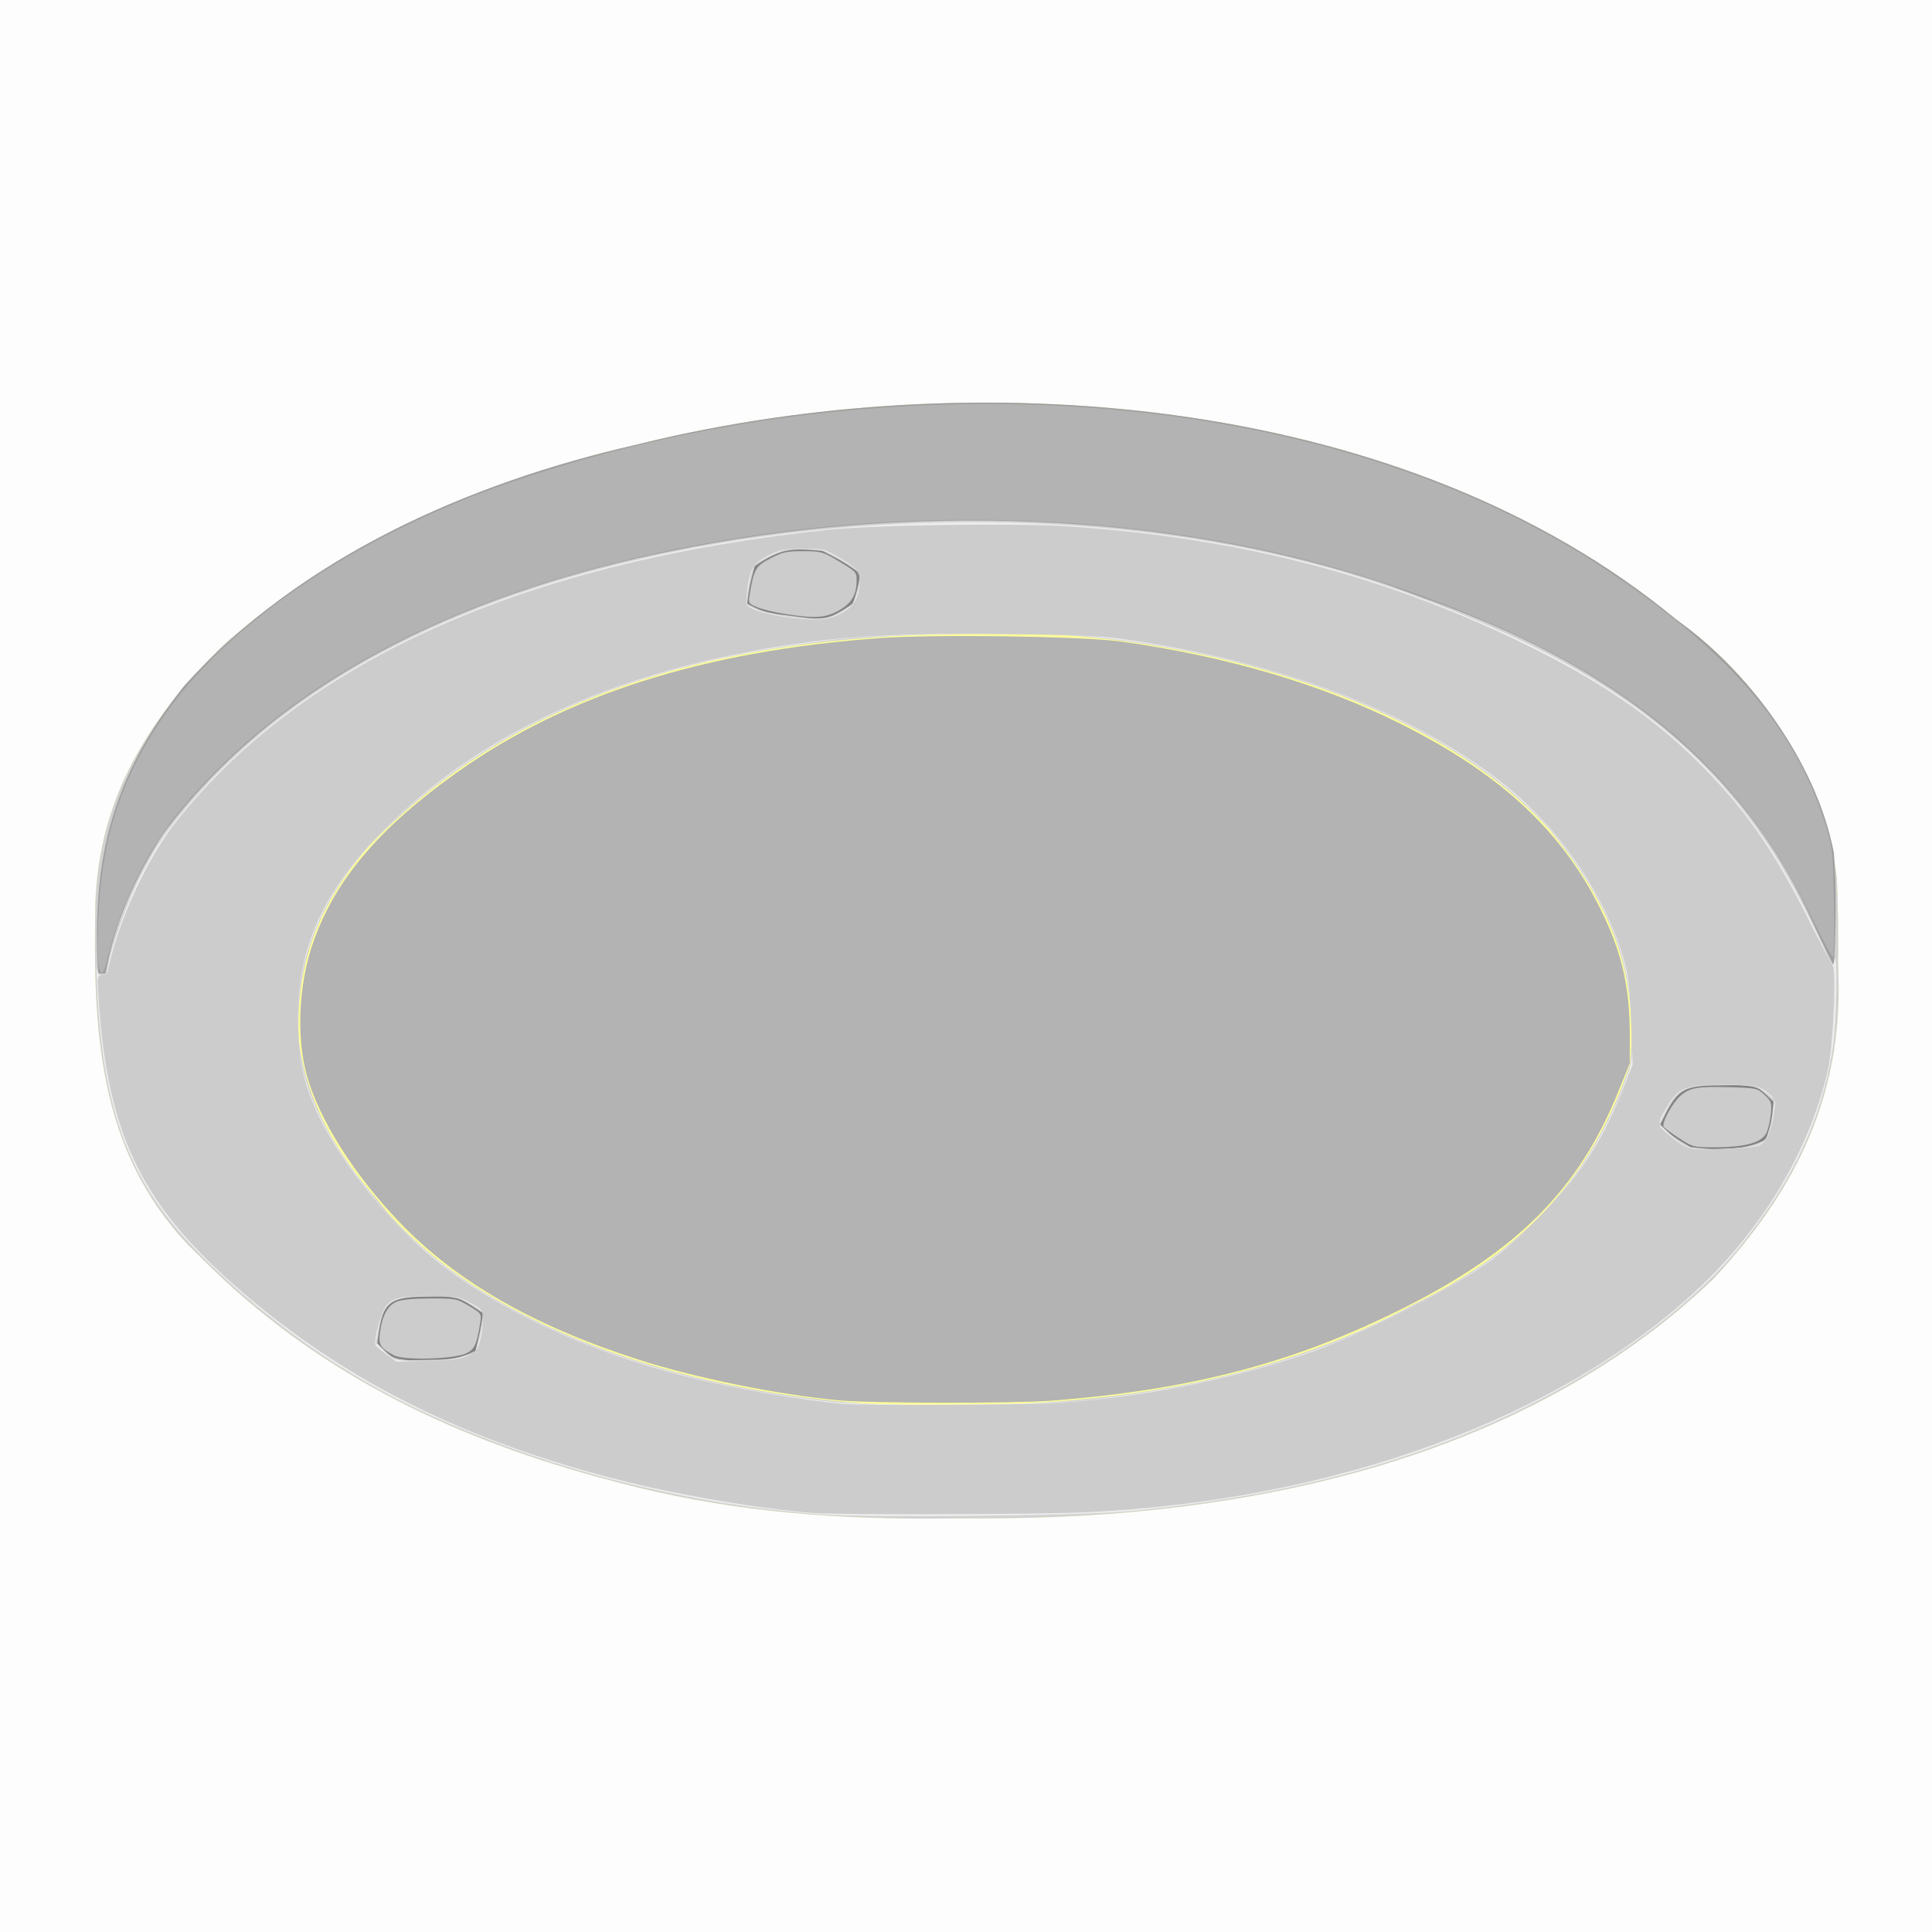
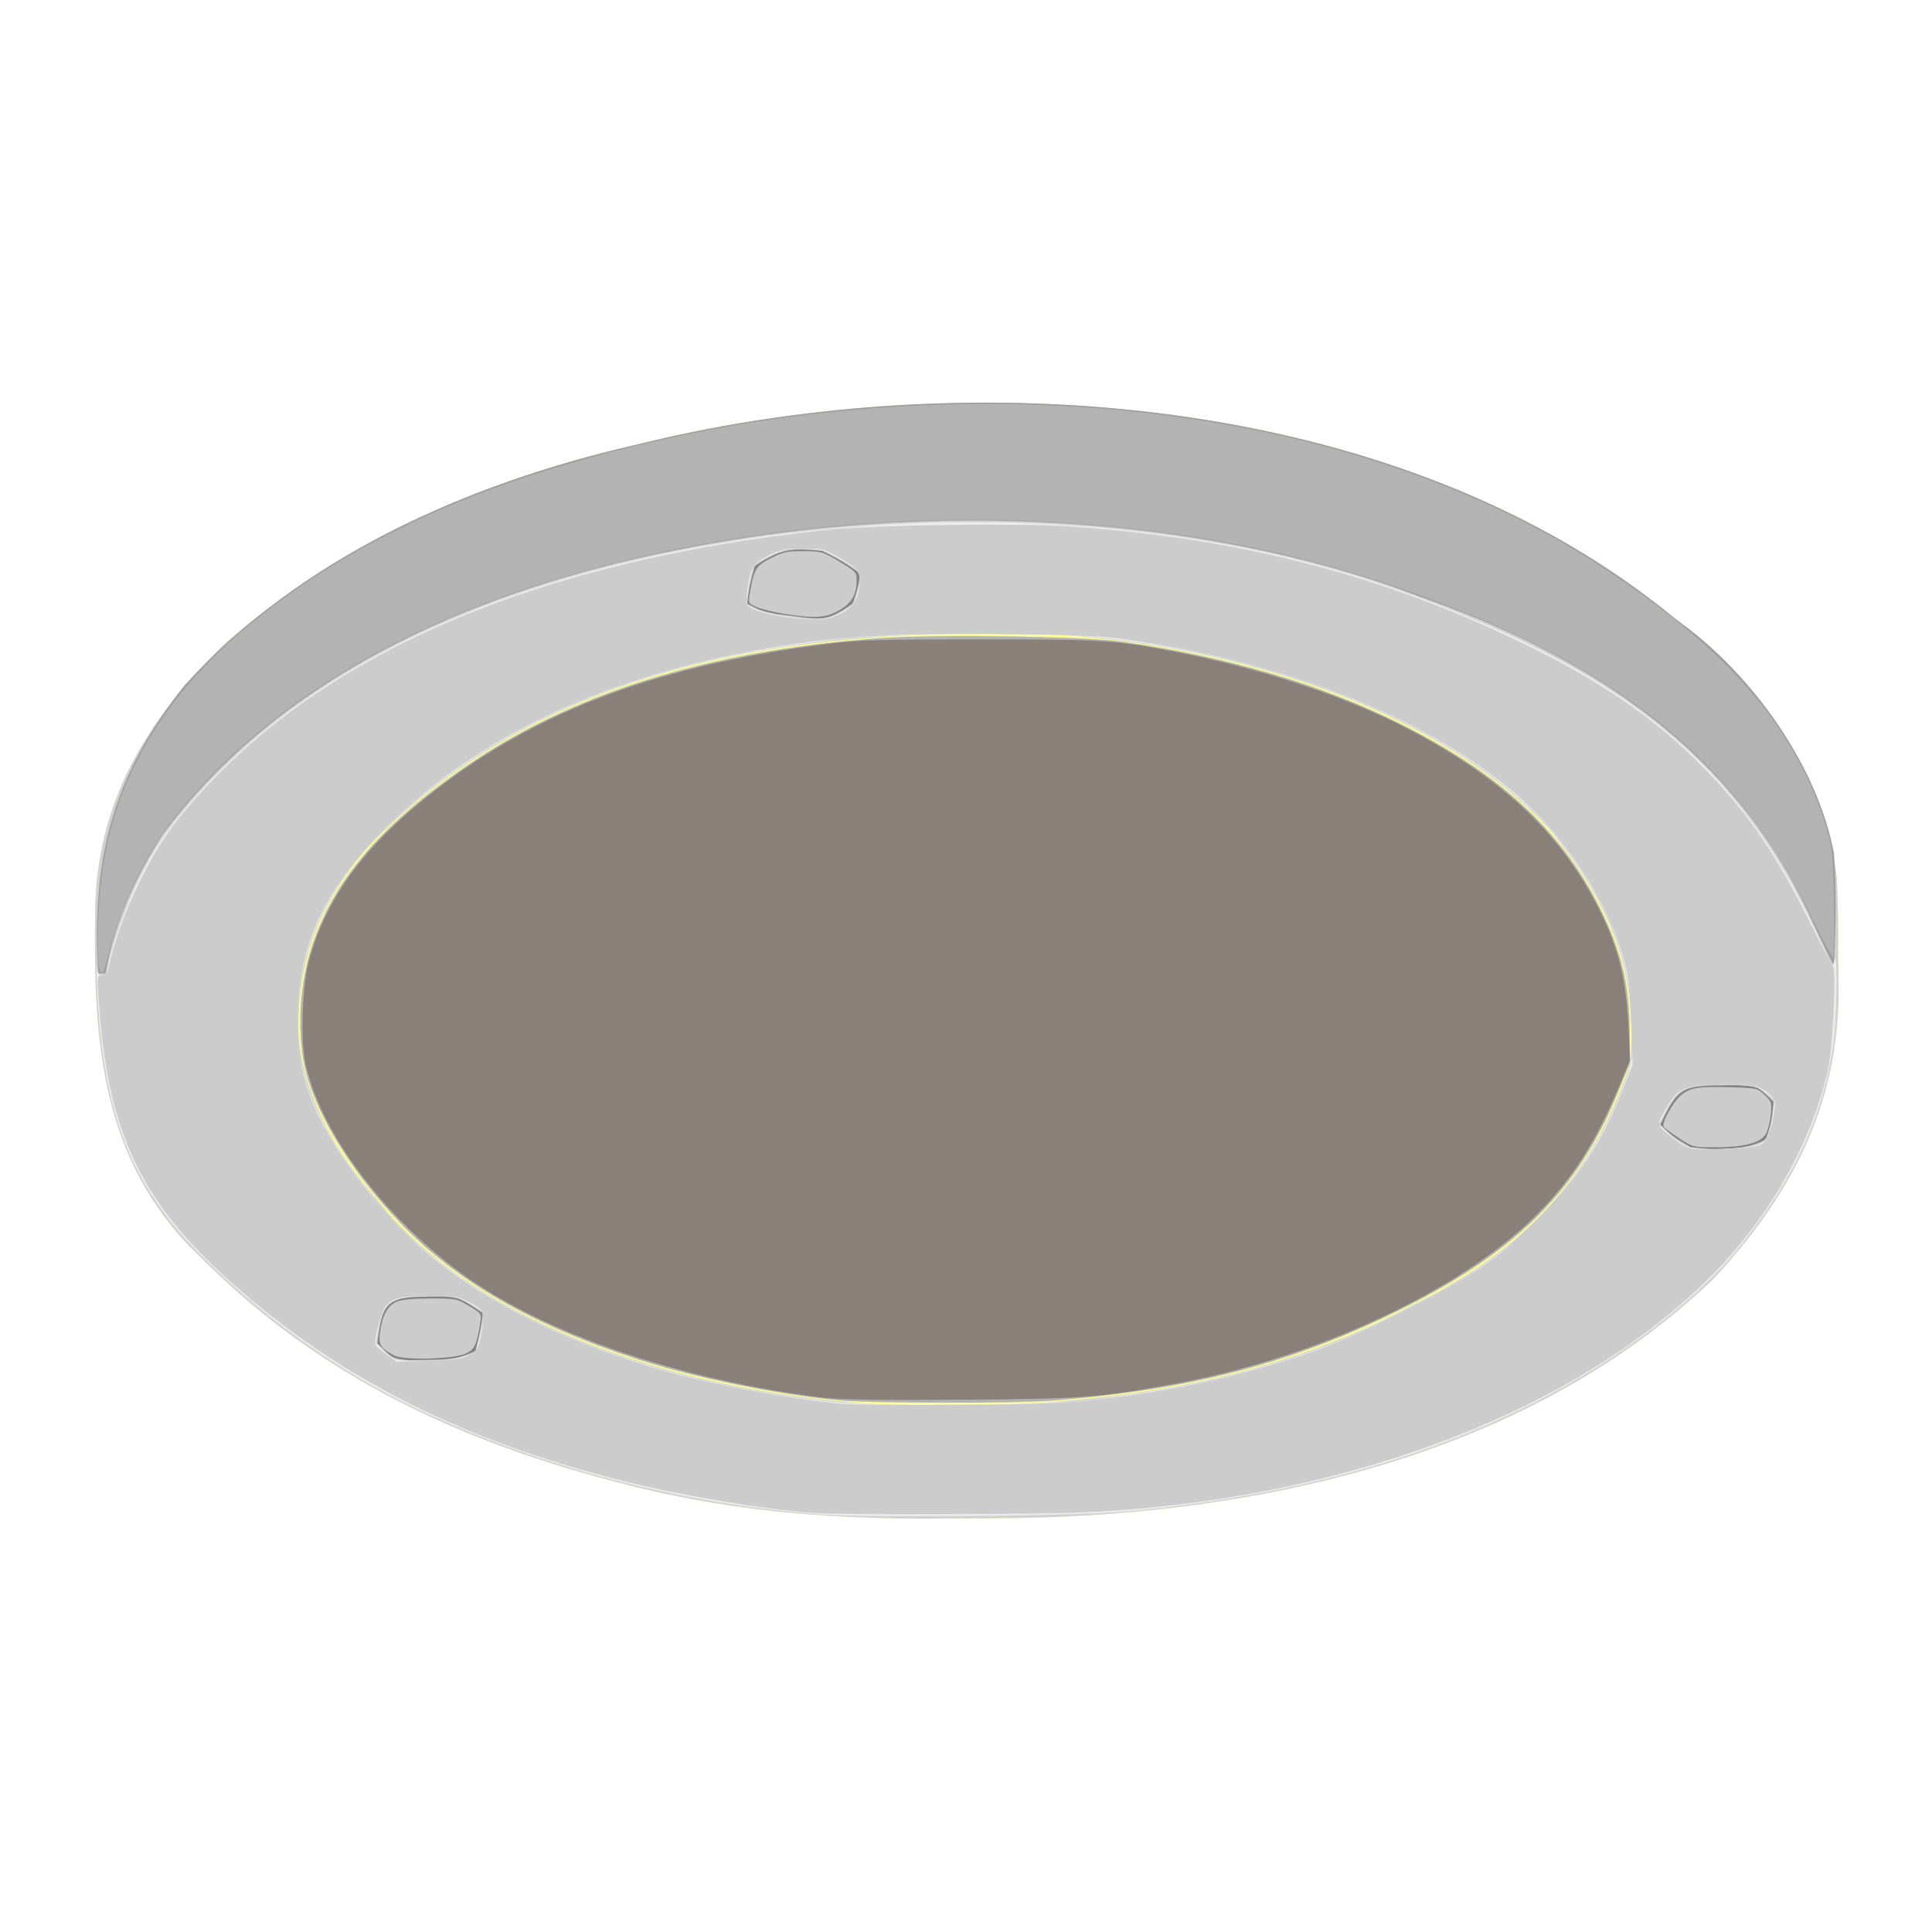
<svg xmlns="http://www.w3.org/2000/svg" version="1.1" width="256" height="256" id="svg7">
  <defs id="defs7" />
-   <path d="M0 0 C84.48 0 168.96 0 256 0 C256 84.48 256 168.96 256 256 C171.52 256 87.04 256 0 256 C0 171.52 0 87.04 0 0 Z " fill="#FDFDFD" transform="translate(0,0)" id="path1" />
+   <path d="M0 0 C84.48 0 168.96 0 256 0 C256 84.48 256 168.96 256 256 C171.52 256 87.04 256 0 256 C0 171.52 0 87.04 0 0 Z " fill="#FDFDFD" transform="translate(0,0)" id="path1" style="fill:#fdfdfd;fill-opacity:0" />
  <path d="M0 0 C0.7 0.527 1.4 1.054 2.121 1.598 C12.061 9.483 19.917 21.679 21.394 34.391 C21.571 38.061 21.595 41.701 21.562 45.375 C21.586 46.6 21.61 47.824 21.635 49.086 C21.61 64.518 15.34 76.383 5 87.5 C-20.3 111.691 -57.303 119.189 -91.111 119.185 C-93.599 119.187 -96.086 119.206 -98.574 119.225 C-112.807 119.277 -126.506 118.083 -140.312 114.375 C-141.282 114.116 -142.251 113.858 -143.25 113.591 C-162.936 108.121 -180.429 99.545 -195 85 C-195.657 84.354 -196.315 83.708 -196.992 83.043 C-209.157 70.225 -209.655 54.246 -209.367 37.547 C-208.809 23.498 -202.234 13.06 -192.242 3.309 C-176.838 -10.145 -157.781 -18.463 -138 -23 C-136.849 -23.276 -135.698 -23.552 -134.512 -23.836 C-90.958 -33.799 -35.665 -29.425 0 0 Z " fill="#FCFD98" transform="translate(222,82)" id="path2" />
  <path d="M0 0 C0.7 0.527 1.4 1.054 2.121 1.598 C12.061 9.483 19.917 21.679 21.394 34.391 C21.571 38.061 21.595 41.701 21.562 45.375 C21.586 46.6 21.61 47.824 21.635 49.086 C21.61 64.518 15.34 76.383 5 87.5 C-20.3 111.691 -57.303 119.189 -91.111 119.185 C-93.599 119.187 -96.086 119.206 -98.574 119.225 C-112.807 119.277 -126.506 118.083 -140.312 114.375 C-141.282 114.116 -142.251 113.858 -143.25 113.591 C-162.936 108.121 -180.429 99.545 -195 85 C-195.657 84.354 -196.315 83.708 -196.992 83.043 C-209.157 70.225 -209.655 54.246 -209.367 37.547 C-208.809 23.498 -202.234 13.06 -192.242 3.309 C-176.838 -10.145 -157.781 -18.463 -138 -23 C-136.849 -23.276 -135.698 -23.552 -134.512 -23.836 C-90.958 -33.799 -35.665 -29.425 0 0 Z M-173.312 30.312 C-179.856 38.078 -182.866 45.651 -182.418 55.859 C-181.303 64.238 -177.441 70.683 -172 77 C-171.3 77.859 -171.3 77.859 -170.586 78.734 C-155.67 95.409 -128.383 102.571 -107 104 C-82.31 105.019 -57.166 102.925 -35 91 C-34.02 90.5 -33.041 90 -32.031 89.484 C-19.016 82.451 -10.699 73.096 -6 59 C-4.92 46.332 -8.797 37.635 -16.676 27.938 C-31.872 11.276 -59.771 3.485 -81.504 2.129 C-114.743 0.903 -149.158 5.127 -173.312 30.312 Z " fill="#D1D1D1" transform="translate(222,82)" id="path3" />
  <path d="M0 0 C0.7 0.527 1.4 1.054 2.121 1.598 C10.964 8.613 18.853 19.828 21 31 C21.387 36.005 21.243 40.989 21 46 C19.804 43.655 18.68 41.295 17.59 38.898 C7.682 17.771 -10.536 5.523 -32.073 -2.305 C-32.709 -2.534 -33.345 -2.764 -34 -3 C-35.798 -3.665 -35.798 -3.665 -37.633 -4.344 C-67.283 -14.495 -102.369 -15.343 -133 -9 C-133.806 -8.834 -134.612 -8.667 -135.442 -8.496 C-160.097 -3.169 -185.048 7.827 -200.465 28.602 C-204.114 34.302 -206.869 40.311 -208 47 C-208.33 47 -208.66 47 -209 47 C-209.869 31.952 -207.234 20.951 -197.57 8.848 C-182.217 -8.163 -159.992 -17.956 -138 -23 C-136.849 -23.276 -135.698 -23.552 -134.512 -23.836 C-90.958 -33.799 -35.665 -29.425 0 0 Z " fill="#A0A0A0" transform="translate(222,82)" id="path4" />
  <path d="M0 0 C2.875 1.5 2.875 1.5 5 3 C4.688 4.875 4.688 4.875 4 7 C0.687 9.208 0.165 9.197 -3.562 8.688 C-4.348 8.588 -5.133 8.489 -5.941 8.387 C-8 8 -8 8 -10 7 C-9.688 4.625 -9.688 4.625 -9 2 C-5.491 -0.339 -4.129 -0.413 0 0 Z " fill="#858585" transform="translate(109,73)" id="path5" />
  <path d="M0 0 C0.896 -0.014 1.792 -0.028 2.715 -0.043 C5.062 0.188 5.062 0.188 7.062 2.188 C6.812 4.75 6.812 4.75 6.062 7.188 C2.885 8.776 -0.478 8.598 -3.938 8.188 C-6.438 6.688 -6.438 6.688 -7.938 5.188 C-5.7 0.564 -5.213 0.037 0 0 Z " fill="#838383" transform="translate(227.9375,143.8125)" id="path6" />
  <path d="M0 0 C0.791 -0.014 1.583 -0.028 2.398 -0.043 C4.625 0.188 4.625 0.188 7.625 2.188 C7.25 4.625 7.25 4.625 6.625 7.188 C4.272 8.364 2.744 8.354 0.125 8.375 C-0.669 8.389 -1.463 8.403 -2.281 8.418 C-4.375 8.188 -4.375 8.188 -6.375 6.188 C-5.736 0.947 -5.193 0.042 0 0 Z " fill="#828282" transform="translate(56.375,171.8125)" id="path7" />
  <path style="fill:#ececec;stroke-width:0.308" d="M 109.054,200.68 C 90.644,199.363 71.966,194.55 55.819,186.962 45.409,182.071 35.398,175.036 26.987,166.702 17.27,157.073 13.55,147.502 12.844,130.31 c -0.07,-1.694 -0.068,-2.63 0.003,-2.079 0.094,0.722 0.289,1.001 0.699,1.001 0.431,0 0.622,-0.319 0.785,-1.309 0.407,-2.473 2.576,-8.532 4.153,-11.602 2.196,-4.275 3.494,-6.199 6.681,-9.907 15.009,-17.459 38.949,-29.174 70.477,-34.488 31.155,-5.252 64.265,-2.914 89.965,6.353 23.056,8.313 36.699,17.312 46.657,30.776 3.422,4.627 6.169,9.501 9.789,17.373 0.794,1.727 0.795,1.727 1.018,0.803 0.446,-1.841 0.294,8.313 -0.171,11.398 -1.423,9.446 -5.255,17.714 -12.226,26.381 -6.327,7.866 -17.231,15.976 -29.356,21.836 -14.935,7.217 -31.494,11.499 -51.909,13.424 -6.263,0.59 -33.915,0.873 -40.356,0.412 z m 35.395,-15.198 c 12.459,-1.448 22.923,-3.888 32.05,-7.471 4.114,-1.616 12.874,-5.929 16.585,-8.167 10.868,-6.554 18.258,-15.469 22.427,-27.054 0.804,-2.235 0.825,-2.46 0.662,-7.085 -0.186,-5.283 -0.897,-8.75 -2.666,-12.998 -2.068,-4.968 -6.362,-11.266 -10.332,-15.156 -12.287,-12.038 -33.755,-20.59 -58.14,-23.161 -6.216,-0.655 -26.996,-0.47 -33.825,0.301 -24.174,2.731 -41.92,9.53 -56.221,21.541 -11.042,9.274 -16.027,19.106 -15.473,30.515 0.362,7.446 3.142,13.451 10.331,22.317 11.399,14.056 33.093,23.659 60.285,26.683 5.475,0.609 28.321,0.434 34.317,-0.263 z m -83.595,-5.59 c 1.01,-0.263 1.954,-0.596 2.099,-0.741 0.284,-0.284 1.095,-3.777 1.112,-4.795 0.008,-0.445 -0.503,-0.905 -1.8,-1.617 -1.735,-0.954 -1.953,-0.995 -5.247,-0.995 -5.186,0 -6.193,0.628 -6.873,4.282 l -0.351,1.889 1.025,1.058 c 0.564,0.582 1.316,1.115 1.673,1.185 1.692,0.333 6.667,0.175 8.362,-0.267 z m 171.997,-28.174 c 1.234,-0.465 1.817,-1.656 2.09,-4.267 l 0.188,-1.801 -1.169,-0.893 c -1.099,-0.839 -1.373,-0.899 -4.55,-0.998 -5.906,-0.184 -7.055,0.278 -8.719,3.511 l -0.889,1.726 1.301,1.165 c 2.284,2.046 2.855,2.215 7.017,2.072 2.033,-0.07 4.162,-0.302 4.731,-0.516 z M 111.687,81.008 c 1.232,-0.766 1.535,-1.15 1.899,-2.404 0.728,-2.51 0.548,-2.883 -2.146,-4.446 -2.281,-1.324 -2.504,-1.388 -4.935,-1.421 -2.288,-0.031 -2.753,0.067 -4.583,0.968 -2.212,1.089 -2.349,1.327 -2.883,5.023 -0.203,1.405 -0.203,1.405 1.025,1.958 1.609,0.726 5.881,1.401 8.265,1.307 1.479,-0.058 2.214,-0.274 3.359,-0.986 z" id="path8" />
  <path style="fill:#b3b3b3;stroke-width:0.308" d="m 13.133,128.231 c -0.288,-1.074 -0.227,-6.187 0.119,-9.935 0.803,-8.714 3.159,-15.441 7.927,-22.643 7.411,-11.193 21.885,-21.846 39.617,-29.16 11.401,-4.702 26.962,-8.81 41.173,-10.868 42.086,-6.095 83.095,1.303 111.137,20.049 16.402,10.964 24.958,21.052 28.948,34.128 0.746,2.447 0.815,3.164 0.935,9.802 0.072,3.939 0.012,7.162 -0.133,7.162 -0.145,0 -1.461,-2.461 -2.924,-5.468 C 231.995,104.989 220.862,94.07 203.142,85.216 193.115,80.207 180.164,75.676 168.356,73.046 145.773,68.018 119.792,67.515 95.594,71.637 62.676,77.246 38.193,89.592 23.286,108.1 c -3.95,4.904 -7.365,11.985 -8.965,18.591 -0.562,2.32 -0.872,2.721 -1.188,1.54 z" id="path9" />
  <path style="fill:#cccccc;stroke-width:0.308" d="m 107.976,200.486 c -6.43,-0.44 -17.085,-2.204 -24.794,-4.105 -21.558,-5.317 -38.248,-13.721 -52.543,-26.46 -12.071,-10.757 -16.43,-20.071 -17.562,-37.531 -0.199,-3.062 -0.185,-3.158 0.439,-3.158 0.452,0 0.698,-0.252 0.827,-0.847 1.432,-6.618 5.246,-14.822 9.17,-19.727 16.938,-21.172 46.021,-34.169 86.003,-38.435 6.226,-0.664 25.117,-0.945 32.038,-0.476 22.636,1.534 41.559,6.41 60.38,15.56 9.813,4.771 16.944,9.607 22.954,15.568 6.233,6.182 9.991,11.512 14.674,20.81 1.621,3.219 3.09,6.028 3.265,6.243 0.54,0.664 0.068,10.877 -0.646,13.963 -2.389,10.332 -8.382,20.518 -16.756,28.481 -18.396,17.492 -48.641,28.565 -82.022,30.029 -5.991,0.263 -31.922,0.326 -35.427,0.086 z m 31.497,-14.569 c 11.479,-0.637 24.405,-3.214 34.738,-6.926 5.579,-2.004 16.831,-7.603 21.448,-10.672 2.942,-1.956 4.762,-3.488 7.981,-6.716 5.568,-5.585 8.569,-10.129 11.407,-17.275 l 1.285,-3.235 -0.17,-5.237 c -0.094,-2.88 -0.375,-6.138 -0.625,-7.239 -1.936,-8.524 -8.263,-18.25 -15.864,-24.39 -11.635,-9.398 -28.821,-16.153 -49.031,-19.274 -4.638,-0.716 -6.158,-0.797 -17.362,-0.925 -16.758,-0.191 -24.472,0.391 -35.932,2.712 -19.725,3.995 -35.612,12.023 -46.997,23.745 -8.017,8.254 -11.256,16.044 -10.836,26.057 0.175,4.18 0.732,6.763 2.201,10.211 2.606,6.118 9.429,14.837 15.501,19.809 8.388,6.869 20.681,12.61 34.123,15.936 6.375,1.577 14.899,3.052 20.332,3.517 2.855,0.244 22.909,0.174 27.8,-0.098 z m -77.4,-6.326 c 1.106,-0.545 1.27,-0.779 1.617,-2.301 0.212,-0.932 0.352,-2.173 0.31,-2.759 -0.068,-0.947 -0.258,-1.159 -1.729,-1.925 -1.537,-0.801 -1.907,-0.861 -5.294,-0.861 -3.904,0 -4.806,0.196 -5.793,1.255 -0.663,0.712 -1.737,4.718 -1.408,5.252 0.106,0.171 0.768,0.731 1.471,1.244 l 1.279,0.932 4.159,-0.115 c 3.355,-0.093 4.397,-0.232 5.389,-0.722 z M 233.138,151.756 c 0.946,-0.506 1.565,-1.849 1.893,-4.107 0.272,-1.873 0.254,-1.958 -0.542,-2.648 -1.318,-1.142 -2.026,-1.29 -6.157,-1.282 -4.927,0.009 -5.925,0.388 -7.358,2.801 -1.487,2.502 -1.488,2.471 0.065,3.769 2.469,2.064 2.622,2.105 7.251,1.96 2.342,-0.073 4.47,-0.289 4.849,-0.492 z M 111.112,81.456 c 1.694,-0.82 2.48,-1.829 2.732,-3.507 0.301,-2.006 -0.003,-2.501 -2.416,-3.935 -2.159,-1.283 -2.267,-1.311 -4.986,-1.311 -2.437,0 -3.001,0.109 -4.582,0.885 -2.063,1.013 -2.555,1.836 -2.864,4.787 -0.188,1.794 -0.178,1.824 0.76,2.309 1.264,0.654 5.242,1.353 7.891,1.387 1.579,0.02 2.483,-0.14 3.465,-0.615 z" id="path10" />
  <path style="fill:#cccccc;stroke-width:0.308" d="m 103.971,81.341 c -1.355,-0.214 -2.997,-0.614 -3.648,-0.89 -1.17,-0.495 -1.181,-0.516 -0.964,-1.799 0.548,-3.246 0.798,-3.669 2.768,-4.68 1.617,-0.83 2.148,-0.945 4.326,-0.936 2.385,0.01 2.572,0.064 4.775,1.389 2.247,1.351 2.292,1.403 2.271,2.601 -0.034,1.866 -0.723,2.968 -2.446,3.91 -1.748,0.956 -3.1,1.033 -7.082,0.405 z" id="path11" />
  <path style="fill:#cccccc;stroke-width:0.308" d="m 52.217,179.597 c -1.85,-1.003 -2.082,-1.386 -1.859,-3.071 0.295,-2.225 1.019,-3.551 2.209,-4.049 0.658,-0.275 2.234,-0.424 4.476,-0.424 3.359,0 3.509,0.029 5.118,1.001 1.647,0.995 1.656,1.009 1.466,2.233 -0.454,2.915 -0.767,3.567 -1.957,4.08 -1.713,0.74 -8.222,0.897 -9.454,0.229 z" id="path12" />
  <path style="fill:#cccccc;stroke-width:0.308" d="m 222.506,150.827 c -1.022,-0.661 -1.95,-1.349 -2.061,-1.529 -0.306,-0.495 1.203,-3.244 2.278,-4.149 1.233,-1.037 2.267,-1.207 6.573,-1.081 3.471,0.102 3.584,0.127 4.534,1.029 0.908,0.861 0.963,1.033 0.813,2.527 -0.088,0.882 -0.345,1.991 -0.57,2.465 -0.609,1.282 -2.76,1.91 -6.599,1.926 -3.101,0.013 -3.115,0.01 -4.969,-1.188 z" id="path13" />
  <path style="fill:#b3b3b3;stroke-width:0.308" d="m 111.211,185.559 c -8.211,-0.766 -19.027,-2.963 -26.647,-5.412 -13.871,-4.458 -24.099,-10.338 -31.6,-18.166 -6.067,-6.332 -10.655,-13.601 -12.308,-19.502 -1.369,-4.888 -1.103,-11.731 0.664,-17.073 2.827,-8.548 8.755,-15.629 19.395,-23.169 14.436,-10.23 32.684,-16.005 55.888,-17.686 7.208,-0.522 26.88,-0.246 31.884,0.448 13.879,1.924 26.489,5.623 36.952,10.839 13.302,6.631 21.454,14.164 26.633,24.615 2.81,5.671 3.881,10.268 3.881,16.658 v 3.792 l -1.53,3.769 c -5.232,12.888 -13.278,21.006 -28.344,28.598 -14.466,7.29 -28.194,10.905 -46.818,12.33 -4.917,0.376 -23.879,0.349 -28.049,-0.04 z" id="path14" />
+   <path style="fill:#554400;fill-opacity:0;stroke-width:0.308" d="m 108.746,185.161 c -17.801,-2.238 -34.831,-7.866 -45.683,-15.096 -11.201,-7.463 -20.551,-19.556 -22.605,-29.238 -0.669,-3.155 -0.409,-10.267 0.497,-13.571 2.331,-8.5 7.54,-15.481 16.961,-22.732 13.675,-10.524 29.738,-16.463 52.063,-19.249 3.773,-0.471 6.859,-0.557 19.87,-0.557 16.306,0 17.77,0.091 25.569,1.585 12.099,2.318 23.493,6.15 32.193,10.828 11.888,6.392 19.41,13.624 24.259,23.323 2.642,5.285 3.6,9.182 3.936,16.019 l 0.197,4.005 -1.411,3.355 c -3.176,7.552 -6.181,12.266 -10.809,16.952 -10.057,10.185 -29.502,19.251 -48.628,22.673 -9.809,1.755 -12.037,1.915 -28.08,2.016 -11.164,0.07 -15.937,-0.011 -18.33,-0.311 z" id="path15" />
+   <path style="fill:#6c5d53;fill-opacity:0.587;stroke-width:0.308" d="m 108.746,185.161 c -17.801,-2.238 -34.831,-7.866 -45.683,-15.096 -11.201,-7.463 -20.551,-19.556 -22.605,-29.238 -0.669,-3.155 -0.409,-10.267 0.497,-13.571 2.331,-8.5 7.54,-15.481 16.961,-22.732 13.675,-10.524 29.738,-16.463 52.063,-19.249 3.773,-0.471 6.859,-0.557 19.87,-0.557 16.306,0 17.77,0.091 25.569,1.585 12.099,2.318 23.493,6.15 32.193,10.828 11.888,6.392 19.41,13.624 24.259,23.323 2.642,5.285 3.6,9.182 3.936,16.019 l 0.197,4.005 -1.411,3.355 c -3.176,7.552 -6.181,12.266 -10.809,16.952 -10.057,10.185 -29.502,19.251 -48.628,22.673 -9.809,1.755 -12.037,1.915 -28.08,2.016 -11.164,0.07 -15.937,-0.011 -18.33,-0.311 z" id="path16" />
</svg>
